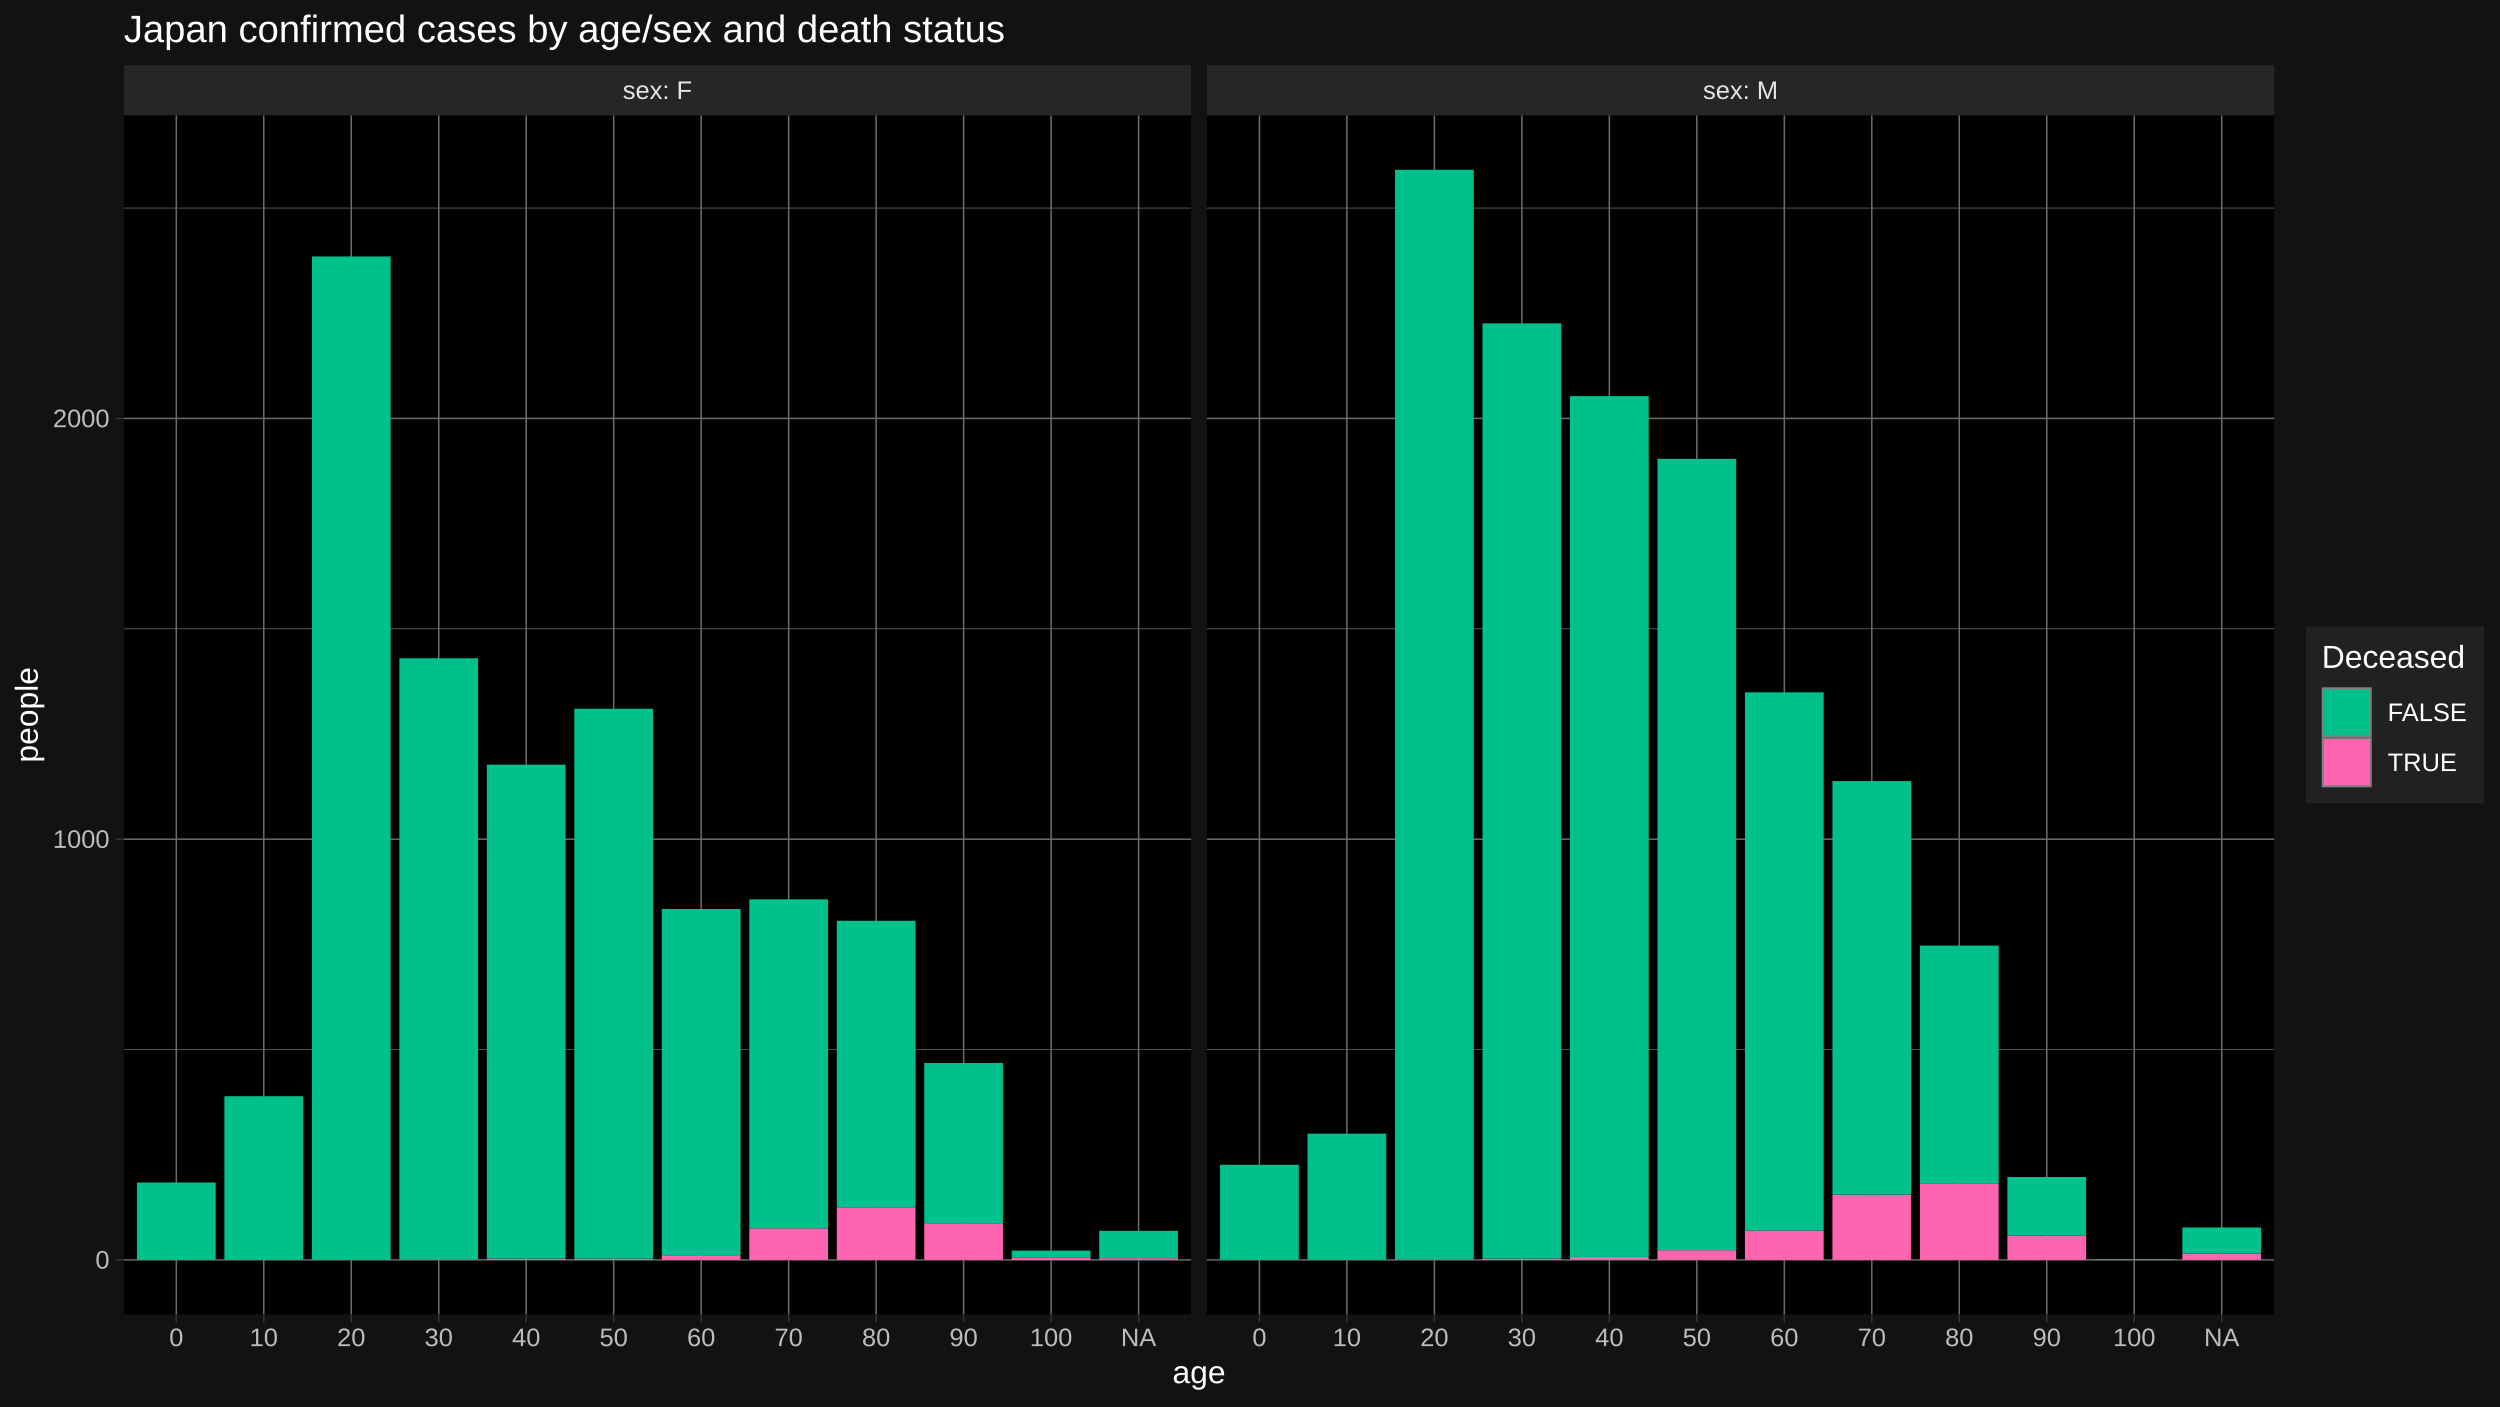
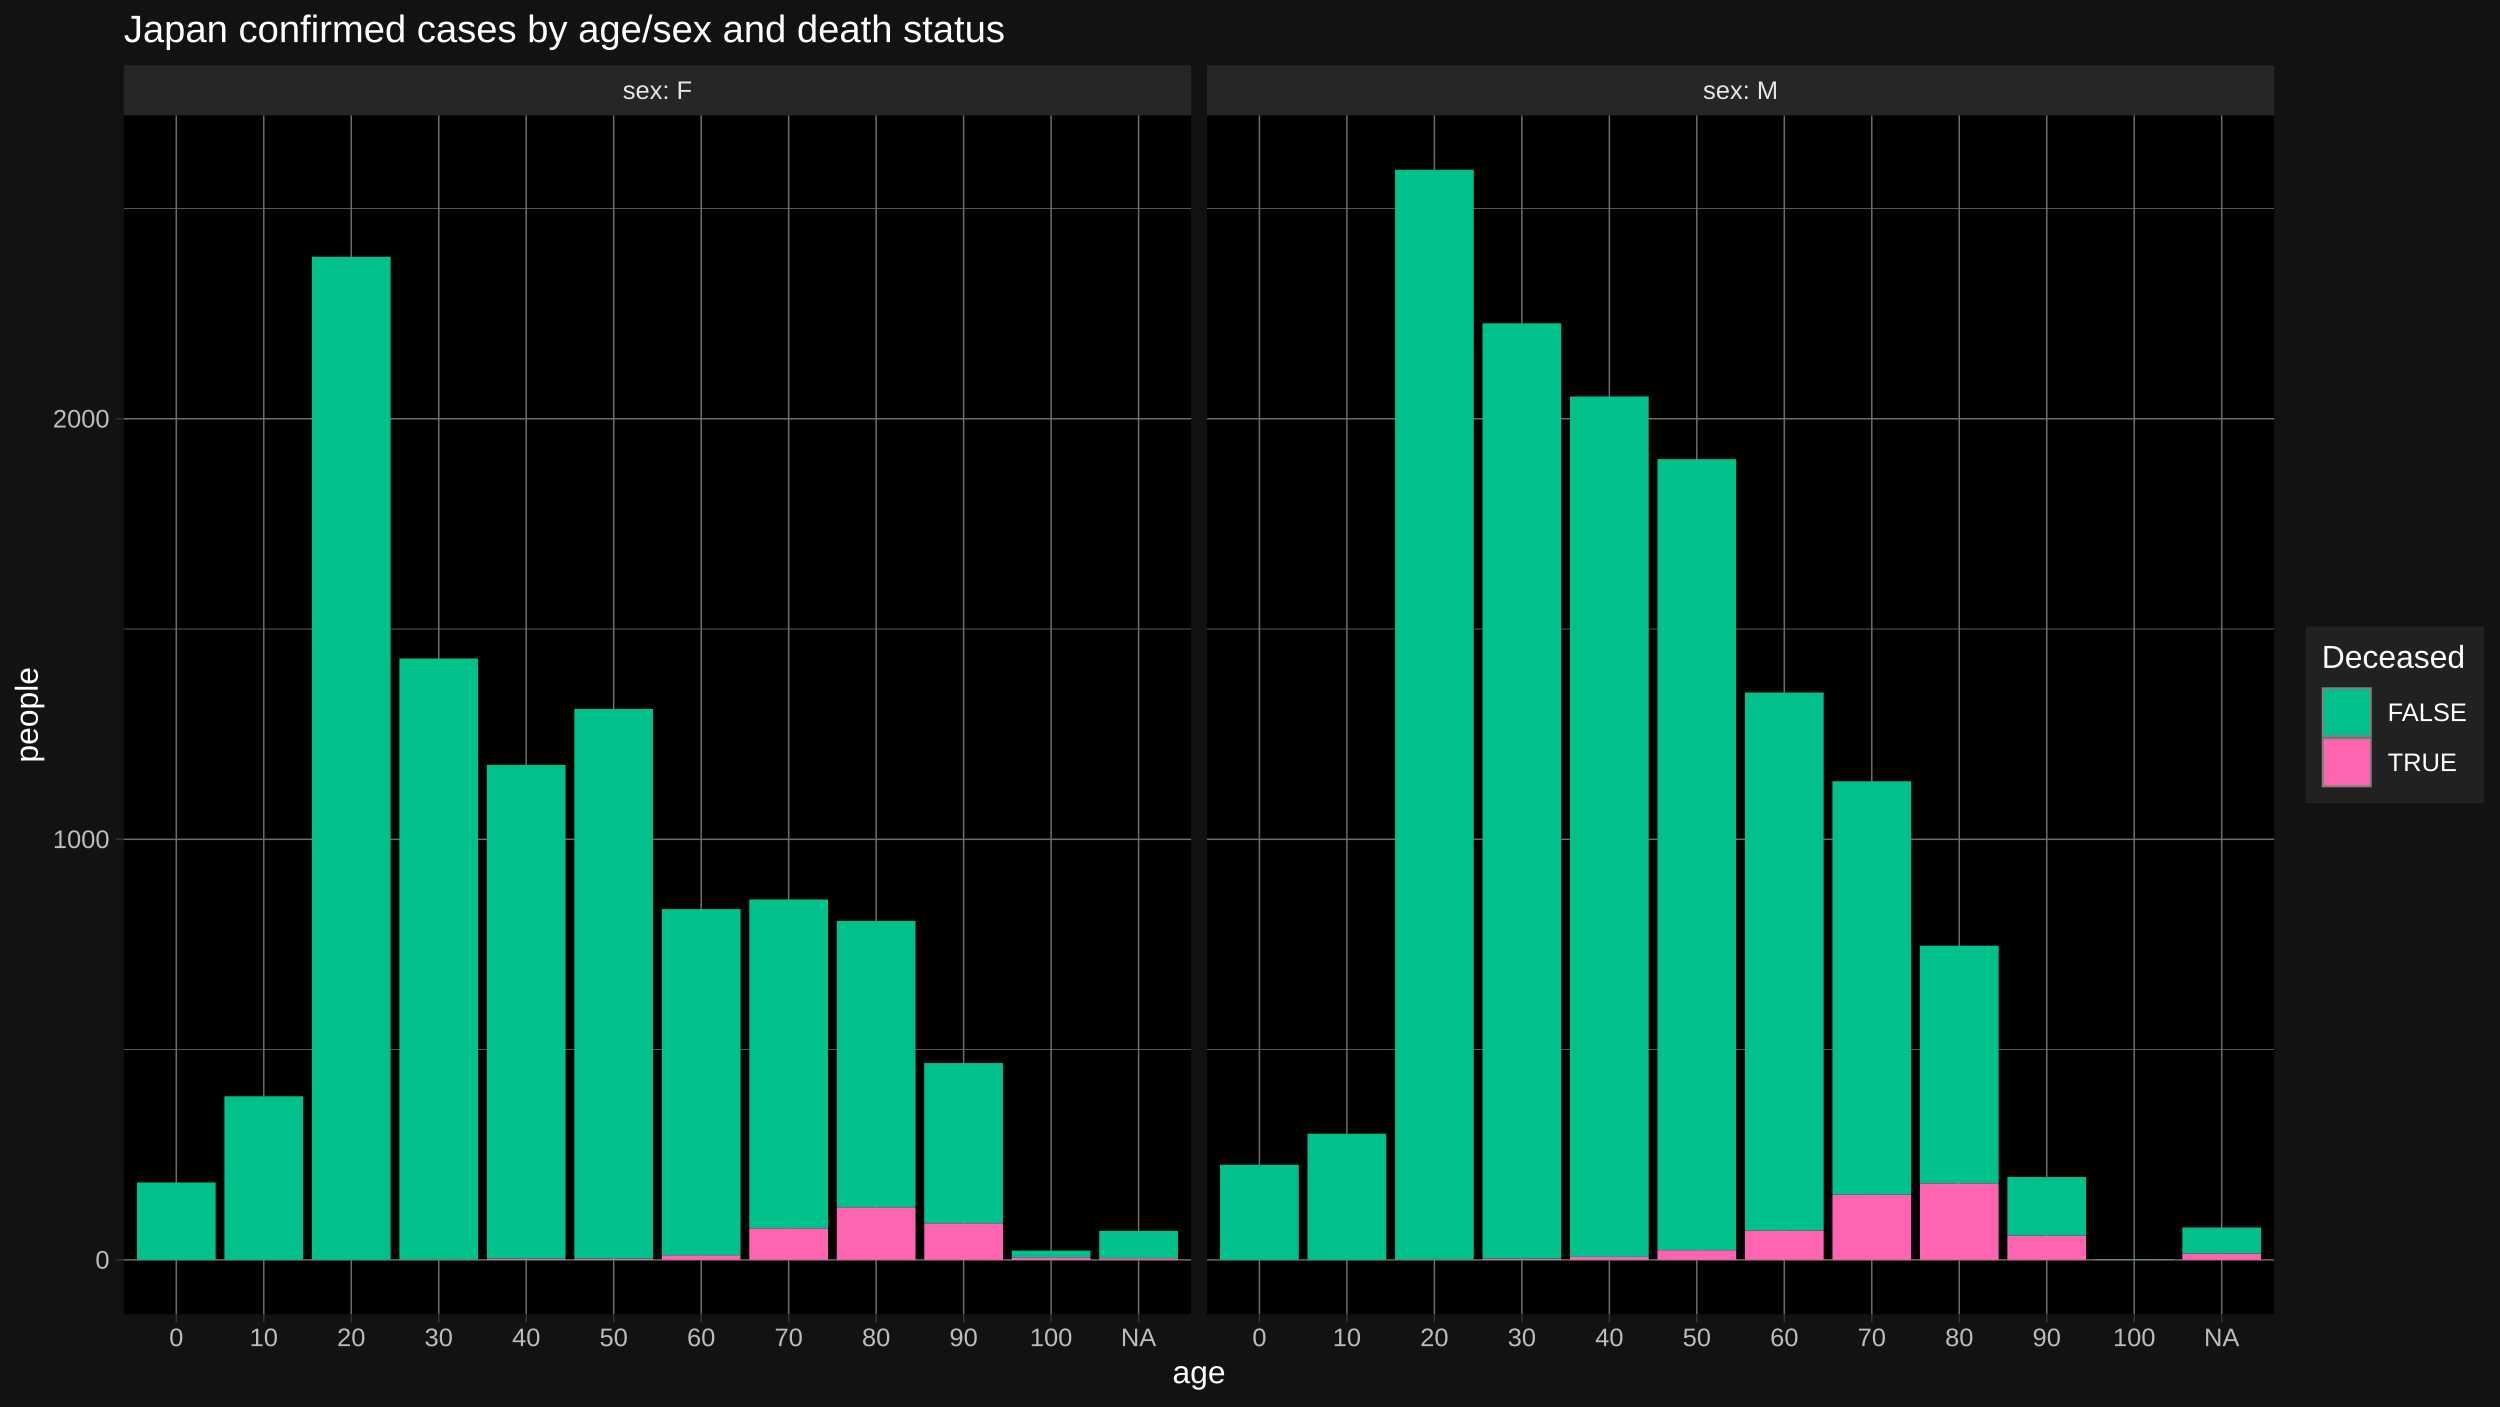
<svg xmlns="http://www.w3.org/2000/svg" viewBox="0 0 864.00 486.00">
  <defs>
    <style type="text/css">
    line, polyline, polygon, path, rect, circle {
      fill: none;
      stroke: #000000;
      stroke-linecap: round;
      stroke-linejoin: round;
      stroke-miterlimit: 10.00;
    }
  </style>
  </defs>
  <rect width="100%" height="100%" style="stroke: none; fill: #FFFFFF;" />
  <rect x="0.00" y="-0" width="864.00" height="486.00" style="stroke-width: 1.07; stroke: #121212; fill: #121212;" />
  <defs>
    <clipPath id="cpNDIuNzl8NDExLjY0fDQ1NC4yNXwzOS44NA==">
      <rect x="42.79" y="39.84" width="368.85" height="414.40" />
    </clipPath>
  </defs>
  <rect x="42.79" y="39.84" width="368.85" height="414.40" style="stroke-width: 1.07; stroke: none; fill: #000000;" clip-path="url(#cpNDIuNzl8NDExLjY0fDQ1NC4yNXwzOS44NA==)" />
-   <polyline points="42.79,362.71 411.64,362.71 " style="stroke-width: 0.27; stroke: #6B6B6B; stroke-linecap: butt;" clip-path="url(#cpNDIuNzl8NDExLjY0fDQ1NC4yNXwzOS44NA==)" />
-   <polyline points="42.79,217.31 411.64,217.31 " style="stroke-width: 0.27; stroke: #6B6B6B; stroke-linecap: butt;" clip-path="url(#cpNDIuNzl8NDExLjY0fDQ1NC4yNXwzOS44NA==)" />
-   <polyline points="42.79,71.91 411.64,71.91 " style="stroke-width: 0.27; stroke: #6B6B6B; stroke-linecap: butt;" clip-path="url(#cpNDIuNzl8NDExLjY0fDQ1NC4yNXwzOS44NA==)" />
+   <polyline points="42.79,362.74 411.64,362.74 " style="stroke-width: 0.27; stroke: #6B6B6B; stroke-linecap: butt;" clip-path="url(#cpNDIuNzl8NDExLjY0fDQ1NC4yNXwzOS44NA==)" />
+   <polyline points="42.79,217.39 411.64,217.39 " style="stroke-width: 0.27; stroke: #6B6B6B; stroke-linecap: butt;" clip-path="url(#cpNDIuNzl8NDExLjY0fDQ1NC4yNXwzOS44NA==)" />
+   <polyline points="42.79,72.05 411.64,72.05 " style="stroke-width: 0.27; stroke: #6B6B6B; stroke-linecap: butt;" clip-path="url(#cpNDIuNzl8NDExLjY0fDQ1NC4yNXwzOS44NA==)" />
  <polyline points="42.79,435.41 411.64,435.41 " style="stroke-width: 0.53; stroke: #6B6B6B; stroke-linecap: butt;" clip-path="url(#cpNDIuNzl8NDExLjY0fDQ1NC4yNXwzOS44NA==)" />
-   <polyline points="42.79,290.01 411.64,290.01 " style="stroke-width: 0.53; stroke: #6B6B6B; stroke-linecap: butt;" clip-path="url(#cpNDIuNzl8NDExLjY0fDQ1NC4yNXwzOS44NA==)" />
-   <polyline points="42.79,144.61 411.64,144.61 " style="stroke-width: 0.53; stroke: #6B6B6B; stroke-linecap: butt;" clip-path="url(#cpNDIuNzl8NDExLjY0fDQ1NC4yNXwzOS44NA==)" />
+   <polyline points="42.79,290.07 411.64,290.07 " style="stroke-width: 0.53; stroke: #6B6B6B; stroke-linecap: butt;" clip-path="url(#cpNDIuNzl8NDExLjY0fDQ1NC4yNXwzOS44NA==)" />
+   <polyline points="42.79,144.72 411.64,144.72 " style="stroke-width: 0.53; stroke: #6B6B6B; stroke-linecap: butt;" clip-path="url(#cpNDIuNzl8NDExLjY0fDQ1NC4yNXwzOS44NA==)" />
  <polyline points="60.93,454.25 60.93,39.84 " style="stroke-width: 0.53; stroke: #6B6B6B; stroke-linecap: butt;" clip-path="url(#cpNDIuNzl8NDExLjY0fDQ1NC4yNXwzOS44NA==)" />
  <polyline points="91.16,454.25 91.16,39.84 " style="stroke-width: 0.53; stroke: #6B6B6B; stroke-linecap: butt;" clip-path="url(#cpNDIuNzl8NDExLjY0fDQ1NC4yNXwzOS44NA==)" />
  <polyline points="121.39,454.25 121.39,39.84 " style="stroke-width: 0.53; stroke: #6B6B6B; stroke-linecap: butt;" clip-path="url(#cpNDIuNzl8NDExLjY0fDQ1NC4yNXwzOS44NA==)" />
  <polyline points="151.63,454.25 151.63,39.84 " style="stroke-width: 0.53; stroke: #6B6B6B; stroke-linecap: butt;" clip-path="url(#cpNDIuNzl8NDExLjY0fDQ1NC4yNXwzOS44NA==)" />
  <polyline points="181.86,454.25 181.86,39.84 " style="stroke-width: 0.53; stroke: #6B6B6B; stroke-linecap: butt;" clip-path="url(#cpNDIuNzl8NDExLjY0fDQ1NC4yNXwzOS44NA==)" />
  <polyline points="212.09,454.25 212.09,39.84 " style="stroke-width: 0.53; stroke: #6B6B6B; stroke-linecap: butt;" clip-path="url(#cpNDIuNzl8NDExLjY0fDQ1NC4yNXwzOS44NA==)" />
  <polyline points="242.33,454.25 242.33,39.84 " style="stroke-width: 0.53; stroke: #6B6B6B; stroke-linecap: butt;" clip-path="url(#cpNDIuNzl8NDExLjY0fDQ1NC4yNXwzOS44NA==)" />
  <polyline points="272.56,454.25 272.56,39.84 " style="stroke-width: 0.53; stroke: #6B6B6B; stroke-linecap: butt;" clip-path="url(#cpNDIuNzl8NDExLjY0fDQ1NC4yNXwzOS44NA==)" />
  <polyline points="302.79,454.25 302.79,39.84 " style="stroke-width: 0.53; stroke: #6B6B6B; stroke-linecap: butt;" clip-path="url(#cpNDIuNzl8NDExLjY0fDQ1NC4yNXwzOS44NA==)" />
  <polyline points="333.03,454.25 333.03,39.84 " style="stroke-width: 0.53; stroke: #6B6B6B; stroke-linecap: butt;" clip-path="url(#cpNDIuNzl8NDExLjY0fDQ1NC4yNXwzOS44NA==)" />
  <polyline points="363.26,454.25 363.26,39.84 " style="stroke-width: 0.53; stroke: #6B6B6B; stroke-linecap: butt;" clip-path="url(#cpNDIuNzl8NDExLjY0fDQ1NC4yNXwzOS44NA==)" />
  <polyline points="393.50,454.25 393.50,39.84 " style="stroke-width: 0.53; stroke: #6B6B6B; stroke-linecap: butt;" clip-path="url(#cpNDIuNzl8NDExLjY0fDQ1NC4yNXwzOS44NA==)" />
-   <rect x="47.32" y="408.66" width="27.21" height="26.75" style="stroke-width: 1.07; stroke: none; stroke-linecap: butt; fill: #00C08B;" clip-path="url(#cpNDIuNzl8NDExLjY0fDQ1NC4yNXwzOS44NA==)" />
-   <rect x="77.55" y="378.85" width="27.21" height="56.56" style="stroke-width: 1.07; stroke: none; stroke-linecap: butt; fill: #00C08B;" clip-path="url(#cpNDIuNzl8NDExLjY0fDQ1NC4yNXwzOS44NA==)" />
-   <rect x="107.79" y="88.63" width="27.21" height="346.78" style="stroke-width: 1.07; stroke: none; stroke-linecap: butt; fill: #00C08B;" clip-path="url(#cpNDIuNzl8NDExLjY0fDQ1NC4yNXwzOS44NA==)" />
+   <rect x="47.32" y="408.67" width="27.21" height="26.74" style="stroke-width: 1.07; stroke: none; stroke-linecap: butt; fill: #00C08B;" clip-path="url(#cpNDIuNzl8NDExLjY0fDQ1NC4yNXwzOS44NA==)" />
+   <rect x="77.55" y="378.87" width="27.21" height="56.54" style="stroke-width: 1.07; stroke: none; stroke-linecap: butt; fill: #00C08B;" clip-path="url(#cpNDIuNzl8NDExLjY0fDQ1NC4yNXwzOS44NA==)" />
+   <rect x="107.79" y="88.76" width="27.21" height="346.65" style="stroke-width: 1.07; stroke: none; stroke-linecap: butt; fill: #00C08B;" clip-path="url(#cpNDIuNzl8NDExLjY0fDQ1NC4yNXwzOS44NA==)" />
  <rect x="138.02" y="435.26" width="27.21" height="0.15" style="stroke-width: 1.07; stroke: none; stroke-linecap: butt; fill: #FF64B0;" clip-path="url(#cpNDIuNzl8NDExLjY0fDQ1NC4yNXwzOS44NA==)" />
-   <rect x="138.02" y="227.49" width="27.21" height="207.78" style="stroke-width: 1.07; stroke: none; stroke-linecap: butt; fill: #00C08B;" clip-path="url(#cpNDIuNzl8NDExLjY0fDQ1NC4yNXwzOS44NA==)" />
+   <rect x="138.02" y="227.57" width="27.21" height="207.70" style="stroke-width: 1.07; stroke: none; stroke-linecap: butt; fill: #00C08B;" clip-path="url(#cpNDIuNzl8NDExLjY0fDQ1NC4yNXwzOS44NA==)" />
  <rect x="168.25" y="434.97" width="27.21" height="0.44" style="stroke-width: 1.07; stroke: none; stroke-linecap: butt; fill: #FF64B0;" clip-path="url(#cpNDIuNzl8NDExLjY0fDQ1NC4yNXwzOS44NA==)" />
-   <rect x="168.25" y="264.27" width="27.21" height="170.70" style="stroke-width: 1.07; stroke: none; stroke-linecap: butt; fill: #00C08B;" clip-path="url(#cpNDIuNzl8NDExLjY0fDQ1NC4yNXwzOS44NA==)" />
+   <rect x="168.25" y="264.34" width="27.21" height="170.63" style="stroke-width: 1.07; stroke: none; stroke-linecap: butt; fill: #00C08B;" clip-path="url(#cpNDIuNzl8NDExLjY0fDQ1NC4yNXwzOS44NA==)" />
  <rect x="198.49" y="434.97" width="27.21" height="0.44" style="stroke-width: 1.07; stroke: none; stroke-linecap: butt; fill: #FF64B0;" clip-path="url(#cpNDIuNzl8NDExLjY0fDQ1NC4yNXwzOS44NA==)" />
-   <rect x="198.49" y="244.94" width="27.21" height="190.04" style="stroke-width: 1.07; stroke: none; stroke-linecap: butt; fill: #00C08B;" clip-path="url(#cpNDIuNzl8NDExLjY0fDQ1NC4yNXwzOS44NA==)" />
+   <rect x="198.49" y="245.01" width="27.21" height="189.96" style="stroke-width: 1.07; stroke: none; stroke-linecap: butt; fill: #00C08B;" clip-path="url(#cpNDIuNzl8NDExLjY0fDQ1NC4yNXwzOS44NA==)" />
  <rect x="228.72" y="433.81" width="27.21" height="1.60" style="stroke-width: 1.07; stroke: none; stroke-linecap: butt; fill: #FF64B0;" clip-path="url(#cpNDIuNzl8NDExLjY0fDQ1NC4yNXwzOS44NA==)" />
-   <rect x="228.72" y="314.15" width="27.21" height="119.66" style="stroke-width: 1.07; stroke: none; stroke-linecap: butt; fill: #00C08B;" clip-path="url(#cpNDIuNzl8NDExLjY0fDQ1NC4yNXwzOS44NA==)" />
+   <rect x="228.72" y="314.19" width="27.21" height="119.62" style="stroke-width: 1.07; stroke: none; stroke-linecap: butt; fill: #00C08B;" clip-path="url(#cpNDIuNzl8NDExLjY0fDQ1NC4yNXwzOS44NA==)" />
  <rect x="258.96" y="424.51" width="27.21" height="10.90" style="stroke-width: 1.07; stroke: none; stroke-linecap: butt; fill: #FF64B0;" clip-path="url(#cpNDIuNzl8NDExLjY0fDQ1NC4yNXwzOS44NA==)" />
-   <rect x="258.96" y="310.80" width="27.21" height="113.70" style="stroke-width: 1.07; stroke: none; stroke-linecap: butt; fill: #00C08B;" clip-path="url(#cpNDIuNzl8NDExLjY0fDQ1NC4yNXwzOS44NA==)" />
+   <rect x="258.96" y="310.85" width="27.21" height="113.66" style="stroke-width: 1.07; stroke: none; stroke-linecap: butt; fill: #00C08B;" clip-path="url(#cpNDIuNzl8NDExLjY0fDQ1NC4yNXwzOS44NA==)" />
  <rect x="289.19" y="417.24" width="27.21" height="18.17" style="stroke-width: 1.07; stroke: none; stroke-linecap: butt; fill: #FF64B0;" clip-path="url(#cpNDIuNzl8NDExLjY0fDQ1NC4yNXwzOS44NA==)" />
-   <rect x="289.19" y="318.22" width="27.21" height="99.02" style="stroke-width: 1.07; stroke: none; stroke-linecap: butt; fill: #00C08B;" clip-path="url(#cpNDIuNzl8NDExLjY0fDQ1NC4yNXwzOS44NA==)" />
-   <rect x="319.42" y="422.76" width="27.21" height="12.65" style="stroke-width: 1.07; stroke: none; stroke-linecap: butt; fill: #FF64B0;" clip-path="url(#cpNDIuNzl8NDExLjY0fDQ1NC4yNXwzOS44NA==)" />
-   <rect x="319.42" y="367.36" width="27.21" height="55.40" style="stroke-width: 1.07; stroke: none; stroke-linecap: butt; fill: #00C08B;" clip-path="url(#cpNDIuNzl8NDExLjY0fDQ1NC4yNXwzOS44NA==)" />
+   <rect x="289.19" y="318.26" width="27.21" height="98.98" style="stroke-width: 1.07; stroke: none; stroke-linecap: butt; fill: #00C08B;" clip-path="url(#cpNDIuNzl8NDExLjY0fDQ1NC4yNXwzOS44NA==)" />
+   <rect x="319.42" y="422.77" width="27.21" height="12.64" style="stroke-width: 1.07; stroke: none; stroke-linecap: butt; fill: #FF64B0;" clip-path="url(#cpNDIuNzl8NDExLjY0fDQ1NC4yNXwzOS44NA==)" />
+   <rect x="319.42" y="367.39" width="27.21" height="55.38" style="stroke-width: 1.07; stroke: none; stroke-linecap: butt; fill: #00C08B;" clip-path="url(#cpNDIuNzl8NDExLjY0fDQ1NC4yNXwzOS44NA==)" />
  <rect x="349.66" y="434.54" width="27.21" height="0.87" style="stroke-width: 1.07; stroke: none; stroke-linecap: butt; fill: #FF64B0;" clip-path="url(#cpNDIuNzl8NDExLjY0fDQ1NC4yNXwzOS44NA==)" />
  <rect x="349.66" y="432.21" width="27.21" height="2.33" style="stroke-width: 1.07; stroke: none; stroke-linecap: butt; fill: #00C08B;" clip-path="url(#cpNDIuNzl8NDExLjY0fDQ1NC4yNXwzOS44NA==)" />
  <rect x="379.89" y="434.83" width="27.21" height="0.58" style="stroke-width: 1.07; stroke: none; stroke-linecap: butt; fill: #FF64B0;" clip-path="url(#cpNDIuNzl8NDExLjY0fDQ1NC4yNXwzOS44NA==)" />
  <rect x="379.89" y="425.38" width="27.21" height="9.45" style="stroke-width: 1.07; stroke: none; stroke-linecap: butt; fill: #00C08B;" clip-path="url(#cpNDIuNzl8NDExLjY0fDQ1NC4yNXwzOS44NA==)" />
  <defs>
    <clipPath id="cpMC4wMHw4NjQuMDB8NDg2LjAwfDAuMDA=">
      <rect x="0.00" y="0.00" width="864.00" height="486.00" />
    </clipPath>
  </defs>
  <defs>
    <clipPath id="cpNDE3LjExfDc4NS45N3w0NTQuMjV8MzkuODQ=">
      <rect x="417.11" y="39.84" width="368.85" height="414.40" />
    </clipPath>
  </defs>
  <rect x="417.11" y="39.84" width="368.85" height="414.40" style="stroke-width: 1.07; stroke: none; fill: #000000;" clip-path="url(#cpNDE3LjExfDc4NS45N3w0NTQuMjV8MzkuODQ=)" />
-   <polyline points="417.11,362.71 785.97,362.71 " style="stroke-width: 0.27; stroke: #6B6B6B; stroke-linecap: butt;" clip-path="url(#cpNDE3LjExfDc4NS45N3w0NTQuMjV8MzkuODQ=)" />
-   <polyline points="417.11,217.31 785.97,217.31 " style="stroke-width: 0.27; stroke: #6B6B6B; stroke-linecap: butt;" clip-path="url(#cpNDE3LjExfDc4NS45N3w0NTQuMjV8MzkuODQ=)" />
-   <polyline points="417.11,71.91 785.97,71.91 " style="stroke-width: 0.27; stroke: #6B6B6B; stroke-linecap: butt;" clip-path="url(#cpNDE3LjExfDc4NS45N3w0NTQuMjV8MzkuODQ=)" />
+   <polyline points="417.11,362.74 785.97,362.74 " style="stroke-width: 0.27; stroke: #6B6B6B; stroke-linecap: butt;" clip-path="url(#cpNDE3LjExfDc4NS45N3w0NTQuMjV8MzkuODQ=)" />
+   <polyline points="417.11,217.39 785.97,217.39 " style="stroke-width: 0.27; stroke: #6B6B6B; stroke-linecap: butt;" clip-path="url(#cpNDE3LjExfDc4NS45N3w0NTQuMjV8MzkuODQ=)" />
+   <polyline points="417.11,72.05 785.97,72.05 " style="stroke-width: 0.27; stroke: #6B6B6B; stroke-linecap: butt;" clip-path="url(#cpNDE3LjExfDc4NS45N3w0NTQuMjV8MzkuODQ=)" />
  <polyline points="417.11,435.41 785.97,435.41 " style="stroke-width: 0.53; stroke: #6B6B6B; stroke-linecap: butt;" clip-path="url(#cpNDE3LjExfDc4NS45N3w0NTQuMjV8MzkuODQ=)" />
-   <polyline points="417.11,290.01 785.97,290.01 " style="stroke-width: 0.53; stroke: #6B6B6B; stroke-linecap: butt;" clip-path="url(#cpNDE3LjExfDc4NS45N3w0NTQuMjV8MzkuODQ=)" />
-   <polyline points="417.11,144.61 785.97,144.61 " style="stroke-width: 0.53; stroke: #6B6B6B; stroke-linecap: butt;" clip-path="url(#cpNDE3LjExfDc4NS45N3w0NTQuMjV8MzkuODQ=)" />
+   <polyline points="417.11,290.07 785.97,290.07 " style="stroke-width: 0.53; stroke: #6B6B6B; stroke-linecap: butt;" clip-path="url(#cpNDE3LjExfDc4NS45N3w0NTQuMjV8MzkuODQ=)" />
+   <polyline points="417.11,144.72 785.97,144.72 " style="stroke-width: 0.53; stroke: #6B6B6B; stroke-linecap: butt;" clip-path="url(#cpNDE3LjExfDc4NS45N3w0NTQuMjV8MzkuODQ=)" />
  <polyline points="435.26,454.25 435.26,39.84 " style="stroke-width: 0.53; stroke: #6B6B6B; stroke-linecap: butt;" clip-path="url(#cpNDE3LjExfDc4NS45N3w0NTQuMjV8MzkuODQ=)" />
  <polyline points="465.49,454.25 465.49,39.84 " style="stroke-width: 0.53; stroke: #6B6B6B; stroke-linecap: butt;" clip-path="url(#cpNDE3LjExfDc4NS45N3w0NTQuMjV8MzkuODQ=)" />
  <polyline points="495.72,454.25 495.72,39.84 " style="stroke-width: 0.53; stroke: #6B6B6B; stroke-linecap: butt;" clip-path="url(#cpNDE3LjExfDc4NS45N3w0NTQuMjV8MzkuODQ=)" />
  <polyline points="525.96,454.25 525.96,39.84 " style="stroke-width: 0.53; stroke: #6B6B6B; stroke-linecap: butt;" clip-path="url(#cpNDE3LjExfDc4NS45N3w0NTQuMjV8MzkuODQ=)" />
  <polyline points="556.19,454.25 556.19,39.84 " style="stroke-width: 0.53; stroke: #6B6B6B; stroke-linecap: butt;" clip-path="url(#cpNDE3LjExfDc4NS45N3w0NTQuMjV8MzkuODQ=)" />
  <polyline points="586.42,454.25 586.42,39.84 " style="stroke-width: 0.53; stroke: #6B6B6B; stroke-linecap: butt;" clip-path="url(#cpNDE3LjExfDc4NS45N3w0NTQuMjV8MzkuODQ=)" />
  <polyline points="616.66,454.25 616.66,39.84 " style="stroke-width: 0.53; stroke: #6B6B6B; stroke-linecap: butt;" clip-path="url(#cpNDE3LjExfDc4NS45N3w0NTQuMjV8MzkuODQ=)" />
  <polyline points="646.89,454.25 646.89,39.84 " style="stroke-width: 0.53; stroke: #6B6B6B; stroke-linecap: butt;" clip-path="url(#cpNDE3LjExfDc4NS45N3w0NTQuMjV8MzkuODQ=)" />
  <polyline points="677.12,454.25 677.12,39.84 " style="stroke-width: 0.53; stroke: #6B6B6B; stroke-linecap: butt;" clip-path="url(#cpNDE3LjExfDc4NS45N3w0NTQuMjV8MzkuODQ=)" />
  <polyline points="707.36,454.25 707.36,39.84 " style="stroke-width: 0.53; stroke: #6B6B6B; stroke-linecap: butt;" clip-path="url(#cpNDE3LjExfDc4NS45N3w0NTQuMjV8MzkuODQ=)" />
  <polyline points="737.59,454.25 737.59,39.84 " style="stroke-width: 0.53; stroke: #6B6B6B; stroke-linecap: butt;" clip-path="url(#cpNDE3LjExfDc4NS45N3w0NTQuMjV8MzkuODQ=)" />
  <polyline points="767.82,454.25 767.82,39.84 " style="stroke-width: 0.53; stroke: #6B6B6B; stroke-linecap: butt;" clip-path="url(#cpNDE3LjExfDc4NS45N3w0NTQuMjV8MzkuODQ=)" />
-   <rect x="421.65" y="402.55" width="27.21" height="32.86" style="stroke-width: 1.07; stroke: none; stroke-linecap: butt; fill: #00C08B;" clip-path="url(#cpNDE3LjExfDc4NS45N3w0NTQuMjV8MzkuODQ=)" />
-   <rect x="451.88" y="391.79" width="27.21" height="43.62" style="stroke-width: 1.07; stroke: none; stroke-linecap: butt; fill: #00C08B;" clip-path="url(#cpNDE3LjExfDc4NS45N3w0NTQuMjV8MzkuODQ=)" />
+   <rect x="421.65" y="402.56" width="27.21" height="32.85" style="stroke-width: 1.07; stroke: none; stroke-linecap: butt; fill: #00C08B;" clip-path="url(#cpNDE3LjExfDc4NS45N3w0NTQuMjV8MzkuODQ=)" />
+   <rect x="451.88" y="391.81" width="27.21" height="43.60" style="stroke-width: 1.07; stroke: none; stroke-linecap: butt; fill: #00C08B;" clip-path="url(#cpNDE3LjExfDc4NS45N3w0NTQuMjV8MzkuODQ=)" />
  <rect x="482.12" y="435.26" width="27.21" height="0.15" style="stroke-width: 1.07; stroke: none; stroke-linecap: butt; fill: #FF64B0;" clip-path="url(#cpNDE3LjExfDc4NS45N3w0NTQuMjV8MzkuODQ=)" />
  <rect x="482.12" y="58.68" width="27.21" height="376.59" style="stroke-width: 1.07; stroke: none; stroke-linecap: butt; fill: #00C08B;" clip-path="url(#cpNDE3LjExfDc4NS45N3w0NTQuMjV8MzkuODQ=)" />
  <rect x="512.35" y="434.97" width="27.21" height="0.44" style="stroke-width: 1.07; stroke: none; stroke-linecap: butt; fill: #FF64B0;" clip-path="url(#cpNDE3LjExfDc4NS45N3w0NTQuMjV8MzkuODQ=)" />
-   <rect x="512.35" y="111.75" width="27.21" height="323.22" style="stroke-width: 1.07; stroke: none; stroke-linecap: butt; fill: #00C08B;" clip-path="url(#cpNDE3LjExfDc4NS45N3w0NTQuMjV8MzkuODQ=)" />
+   <rect x="512.35" y="111.73" width="27.21" height="323.24" style="stroke-width: 1.07; stroke: none; stroke-linecap: butt; fill: #00C08B;" clip-path="url(#cpNDE3LjExfDc4NS45N3w0NTQuMjV8MzkuODQ=)" />
  <rect x="542.58" y="434.39" width="27.21" height="1.02" style="stroke-width: 1.07; stroke: none; stroke-linecap: butt; fill: #FF64B0;" clip-path="url(#cpNDE3LjExfDc4NS45N3w0NTQuMjV8MzkuODQ=)" />
-   <rect x="542.58" y="136.90" width="27.21" height="297.49" style="stroke-width: 1.07; stroke: none; stroke-linecap: butt; fill: #00C08B;" clip-path="url(#cpNDE3LjExfDc4NS45N3w0NTQuMjV8MzkuODQ=)" />
+   <rect x="542.58" y="137.02" width="27.21" height="297.37" style="stroke-width: 1.07; stroke: none; stroke-linecap: butt; fill: #00C08B;" clip-path="url(#cpNDE3LjExfDc4NS45N3w0NTQuMjV8MzkuODQ=)" />
  <rect x="572.82" y="432.07" width="27.21" height="3.34" style="stroke-width: 1.07; stroke: none; stroke-linecap: butt; fill: #FF64B0;" clip-path="url(#cpNDE3LjExfDc4NS45N3w0NTQuMjV8MzkuODQ=)" />
-   <rect x="572.82" y="158.57" width="27.21" height="273.50" style="stroke-width: 1.07; stroke: none; stroke-linecap: butt; fill: #00C08B;" clip-path="url(#cpNDE3LjExfDc4NS45N3w0NTQuMjV8MzkuODQ=)" />
-   <rect x="603.05" y="425.23" width="27.21" height="10.18" style="stroke-width: 1.07; stroke: none; stroke-linecap: butt; fill: #FF64B0;" clip-path="url(#cpNDE3LjExfDc4NS45N3w0NTQuMjV8MzkuODQ=)" />
-   <rect x="603.05" y="239.27" width="27.21" height="185.97" style="stroke-width: 1.07; stroke: none; stroke-linecap: butt; fill: #00C08B;" clip-path="url(#cpNDE3LjExfDc4NS45N3w0NTQuMjV8MzkuODQ=)" />
-   <rect x="633.29" y="412.87" width="27.21" height="22.54" style="stroke-width: 1.07; stroke: none; stroke-linecap: butt; fill: #FF64B0;" clip-path="url(#cpNDE3LjExfDc4NS45N3w0NTQuMjV8MzkuODQ=)" />
-   <rect x="633.29" y="269.94" width="27.21" height="142.93" style="stroke-width: 1.07; stroke: none; stroke-linecap: butt; fill: #00C08B;" clip-path="url(#cpNDE3LjExfDc4NS45N3w0NTQuMjV8MzkuODQ=)" />
-   <rect x="663.52" y="408.95" width="27.21" height="26.46" style="stroke-width: 1.07; stroke: none; stroke-linecap: butt; fill: #FF64B0;" clip-path="url(#cpNDE3LjExfDc4NS45N3w0NTQuMjV8MzkuODQ=)" />
-   <rect x="663.52" y="326.80" width="27.21" height="82.15" style="stroke-width: 1.07; stroke: none; stroke-linecap: butt; fill: #00C08B;" clip-path="url(#cpNDE3LjExfDc4NS45N3w0NTQuMjV8MzkuODQ=)" />
+   <rect x="572.82" y="158.68" width="27.21" height="273.39" style="stroke-width: 1.07; stroke: none; stroke-linecap: butt; fill: #00C08B;" clip-path="url(#cpNDE3LjExfDc4NS45N3w0NTQuMjV8MzkuODQ=)" />
+   <rect x="603.05" y="425.24" width="27.21" height="10.17" style="stroke-width: 1.07; stroke: none; stroke-linecap: butt; fill: #FF64B0;" clip-path="url(#cpNDE3LjExfDc4NS45N3w0NTQuMjV8MzkuODQ=)" />
+   <rect x="603.05" y="239.34" width="27.21" height="185.89" style="stroke-width: 1.07; stroke: none; stroke-linecap: butt; fill: #00C08B;" clip-path="url(#cpNDE3LjExfDc4NS45N3w0NTQuMjV8MzkuODQ=)" />
+   <rect x="633.29" y="412.88" width="27.21" height="22.53" style="stroke-width: 1.07; stroke: none; stroke-linecap: butt; fill: #FF64B0;" clip-path="url(#cpNDE3LjExfDc4NS45N3w0NTQuMjV8MzkuODQ=)" />
+   <rect x="633.29" y="270.01" width="27.21" height="142.87" style="stroke-width: 1.07; stroke: none; stroke-linecap: butt; fill: #00C08B;" clip-path="url(#cpNDE3LjExfDc4NS45N3w0NTQuMjV8MzkuODQ=)" />
+   <rect x="663.52" y="408.96" width="27.21" height="26.45" style="stroke-width: 1.07; stroke: none; stroke-linecap: butt; fill: #FF64B0;" clip-path="url(#cpNDE3LjExfDc4NS45N3w0NTQuMjV8MzkuODQ=)" />
+   <rect x="663.52" y="326.84" width="27.21" height="82.12" style="stroke-width: 1.07; stroke: none; stroke-linecap: butt; fill: #00C08B;" clip-path="url(#cpNDE3LjExfDc4NS45N3w0NTQuMjV8MzkuODQ=)" />
  <rect x="693.75" y="426.98" width="27.21" height="8.43" style="stroke-width: 1.07; stroke: none; stroke-linecap: butt; fill: #FF64B0;" clip-path="url(#cpNDE3LjExfDc4NS45N3w0NTQuMjV8MzkuODQ=)" />
-   <rect x="693.75" y="406.77" width="27.21" height="20.21" style="stroke-width: 1.07; stroke: none; stroke-linecap: butt; fill: #00C08B;" clip-path="url(#cpNDE3LjExfDc4NS45N3w0NTQuMjV8MzkuODQ=)" />
+   <rect x="693.75" y="406.78" width="27.21" height="20.20" style="stroke-width: 1.07; stroke: none; stroke-linecap: butt; fill: #00C08B;" clip-path="url(#cpNDE3LjExfDc4NS45N3w0NTQuMjV8MzkuODQ=)" />
  <rect x="723.99" y="435.26" width="27.21" height="0.15" style="stroke-width: 1.07; stroke: none; stroke-linecap: butt; fill: #FF64B0;" clip-path="url(#cpNDE3LjExfDc4NS45N3w0NTQuMjV8MzkuODQ=)" />
  <rect x="723.99" y="435.12" width="27.21" height="0.15" style="stroke-width: 1.07; stroke: none; stroke-linecap: butt; fill: #00C08B;" clip-path="url(#cpNDE3LjExfDc4NS45N3w0NTQuMjV8MzkuODQ=)" />
  <rect x="754.22" y="433.23" width="27.21" height="2.18" style="stroke-width: 1.07; stroke: none; stroke-linecap: butt; fill: #FF64B0;" clip-path="url(#cpNDE3LjExfDc4NS45N3w0NTQuMjV8MzkuODQ=)" />
-   <rect x="754.22" y="424.21" width="27.21" height="9.01" style="stroke-width: 1.07; stroke: none; stroke-linecap: butt; fill: #00C08B;" clip-path="url(#cpNDE3LjExfDc4NS45N3w0NTQuMjV8MzkuODQ=)" />
+   <rect x="754.22" y="424.22" width="27.21" height="9.01" style="stroke-width: 1.07; stroke: none; stroke-linecap: butt; fill: #00C08B;" clip-path="url(#cpNDE3LjExfDc4NS45N3w0NTQuMjV8MzkuODQ=)" />
  <defs>
    <clipPath id="cpMC4wMHw4NjQuMDB8NDg2LjAwfDAuMDA=">
      <rect x="0.00" y="0.00" width="864.00" height="486.00" />
    </clipPath>
  </defs>
  <defs>
    <clipPath id="cpNDIuNzl8NDExLjY0fDM5Ljg0fDIyLjUz">
      <rect x="42.79" y="22.53" width="368.85" height="17.31" />
    </clipPath>
  </defs>
  <rect x="42.79" y="22.53" width="368.85" height="17.31" style="stroke-width: 1.07; stroke: none; fill: #262626;" clip-path="url(#cpNDIuNzl8NDExLjY0fDM5Ljg0fDIyLjUz)" />
  <g clip-path="url(#cpNDIuNzl8NDExLjY0fDM5Ljg0fDIyLjUz)">
    <text x="215.23" y="34.21" style="font-size: 8.80px; fill: #E5E5E5; font-family: Liberation Sans;" textLength="23.96px" lengthAdjust="spacingAndGlyphs">sex: F</text>
  </g>
  <defs>
    <clipPath id="cpMC4wMHw4NjQuMDB8NDg2LjAwfDAuMDA=">
      <rect x="0.00" y="0.00" width="864.00" height="486.00" />
    </clipPath>
  </defs>
  <defs>
    <clipPath id="cpNDE3LjExfDc4NS45N3wzOS44NHwyMi41Mw==">
      <rect x="417.11" y="22.53" width="368.85" height="17.31" />
    </clipPath>
  </defs>
  <rect x="417.11" y="22.53" width="368.85" height="17.31" style="stroke-width: 1.07; stroke: none; fill: #262626;" clip-path="url(#cpNDE3LjExfDc4NS45N3wzOS44NHwyMi41Mw==)" />
  <g clip-path="url(#cpNDE3LjExfDc4NS45N3wzOS44NHwyMi41Mw==)">
    <text x="588.58" y="34.21" style="font-size: 8.80px; fill: #E5E5E5; font-family: Liberation Sans;" textLength="25.91px" lengthAdjust="spacingAndGlyphs">sex: M</text>
  </g>
  <defs>
    <clipPath id="cpMC4wMHw4NjQuMDB8NDg2LjAwfDAuMDA=">
      <rect x="0.00" y="0.00" width="864.00" height="486.00" />
    </clipPath>
  </defs>
  <polyline points="60.93,456.99 60.93,454.25 " style="stroke-width: 0.53; stroke: #333333; stroke-linecap: butt;" clip-path="url(#cpMC4wMHw4NjQuMDB8NDg2LjAwfDAuMDA=)" />
  <polyline points="91.16,456.99 91.16,454.25 " style="stroke-width: 0.53; stroke: #333333; stroke-linecap: butt;" clip-path="url(#cpMC4wMHw4NjQuMDB8NDg2LjAwfDAuMDA=)" />
  <polyline points="121.39,456.99 121.39,454.25 " style="stroke-width: 0.53; stroke: #333333; stroke-linecap: butt;" clip-path="url(#cpMC4wMHw4NjQuMDB8NDg2LjAwfDAuMDA=)" />
  <polyline points="151.63,456.99 151.63,454.25 " style="stroke-width: 0.53; stroke: #333333; stroke-linecap: butt;" clip-path="url(#cpMC4wMHw4NjQuMDB8NDg2LjAwfDAuMDA=)" />
  <polyline points="181.86,456.99 181.86,454.25 " style="stroke-width: 0.53; stroke: #333333; stroke-linecap: butt;" clip-path="url(#cpMC4wMHw4NjQuMDB8NDg2LjAwfDAuMDA=)" />
  <polyline points="212.09,456.99 212.09,454.25 " style="stroke-width: 0.53; stroke: #333333; stroke-linecap: butt;" clip-path="url(#cpMC4wMHw4NjQuMDB8NDg2LjAwfDAuMDA=)" />
  <polyline points="242.33,456.99 242.33,454.25 " style="stroke-width: 0.53; stroke: #333333; stroke-linecap: butt;" clip-path="url(#cpMC4wMHw4NjQuMDB8NDg2LjAwfDAuMDA=)" />
  <polyline points="272.56,456.99 272.56,454.25 " style="stroke-width: 0.53; stroke: #333333; stroke-linecap: butt;" clip-path="url(#cpMC4wMHw4NjQuMDB8NDg2LjAwfDAuMDA=)" />
  <polyline points="302.79,456.99 302.79,454.25 " style="stroke-width: 0.53; stroke: #333333; stroke-linecap: butt;" clip-path="url(#cpMC4wMHw4NjQuMDB8NDg2LjAwfDAuMDA=)" />
  <polyline points="333.03,456.99 333.03,454.25 " style="stroke-width: 0.53; stroke: #333333; stroke-linecap: butt;" clip-path="url(#cpMC4wMHw4NjQuMDB8NDg2LjAwfDAuMDA=)" />
  <polyline points="363.26,456.99 363.26,454.25 " style="stroke-width: 0.53; stroke: #333333; stroke-linecap: butt;" clip-path="url(#cpMC4wMHw4NjQuMDB8NDg2LjAwfDAuMDA=)" />
  <polyline points="393.50,456.99 393.50,454.25 " style="stroke-width: 0.53; stroke: #333333; stroke-linecap: butt;" clip-path="url(#cpMC4wMHw4NjQuMDB8NDg2LjAwfDAuMDA=)" />
  <g clip-path="url(#cpMC4wMHw4NjQuMDB8NDg2LjAwfDAuMDA=)">
    <text x="58.48" y="465.23" style="font-size: 8.80px; fill: #BCBCBC; font-family: Liberation Sans;" textLength="4.89px" lengthAdjust="spacingAndGlyphs">0</text>
  </g>
  <g clip-path="url(#cpMC4wMHw4NjQuMDB8NDg2LjAwfDAuMDA=)">
    <text x="86.27" y="465.23" style="font-size: 8.80px; fill: #BCBCBC; font-family: Liberation Sans;" textLength="9.79px" lengthAdjust="spacingAndGlyphs">10</text>
  </g>
  <g clip-path="url(#cpMC4wMHw4NjQuMDB8NDg2LjAwfDAuMDA=)">
    <text x="116.50" y="465.23" style="font-size: 8.80px; fill: #BCBCBC; font-family: Liberation Sans;" textLength="9.79px" lengthAdjust="spacingAndGlyphs">20</text>
  </g>
  <g clip-path="url(#cpMC4wMHw4NjQuMDB8NDg2LjAwfDAuMDA=)">
    <text x="146.73" y="465.23" style="font-size: 8.80px; fill: #BCBCBC; font-family: Liberation Sans;" textLength="9.79px" lengthAdjust="spacingAndGlyphs">30</text>
  </g>
  <g clip-path="url(#cpMC4wMHw4NjQuMDB8NDg2LjAwfDAuMDA=)">
    <text x="176.97" y="465.23" style="font-size: 8.80px; fill: #BCBCBC; font-family: Liberation Sans;" textLength="9.79px" lengthAdjust="spacingAndGlyphs">40</text>
  </g>
  <g clip-path="url(#cpMC4wMHw4NjQuMDB8NDg2LjAwfDAuMDA=)">
    <text x="207.20" y="465.23" style="font-size: 8.80px; fill: #BCBCBC; font-family: Liberation Sans;" textLength="9.79px" lengthAdjust="spacingAndGlyphs">50</text>
  </g>
  <g clip-path="url(#cpMC4wMHw4NjQuMDB8NDg2LjAwfDAuMDA=)">
    <text x="237.43" y="465.23" style="font-size: 8.80px; fill: #BCBCBC; font-family: Liberation Sans;" textLength="9.79px" lengthAdjust="spacingAndGlyphs">60</text>
  </g>
  <g clip-path="url(#cpMC4wMHw4NjQuMDB8NDg2LjAwfDAuMDA=)">
    <text x="267.67" y="465.23" style="font-size: 8.80px; fill: #BCBCBC; font-family: Liberation Sans;" textLength="9.79px" lengthAdjust="spacingAndGlyphs">70</text>
  </g>
  <g clip-path="url(#cpMC4wMHw4NjQuMDB8NDg2LjAwfDAuMDA=)">
    <text x="297.90" y="465.23" style="font-size: 8.80px; fill: #BCBCBC; font-family: Liberation Sans;" textLength="9.79px" lengthAdjust="spacingAndGlyphs">80</text>
  </g>
  <g clip-path="url(#cpMC4wMHw4NjQuMDB8NDg2LjAwfDAuMDA=)">
    <text x="328.13" y="465.23" style="font-size: 8.80px; fill: #BCBCBC; font-family: Liberation Sans;" textLength="9.79px" lengthAdjust="spacingAndGlyphs">90</text>
  </g>
  <g clip-path="url(#cpMC4wMHw4NjQuMDB8NDg2LjAwfDAuMDA=)">
    <text x="355.92" y="465.23" style="font-size: 8.80px; fill: #BCBCBC; font-family: Liberation Sans;" textLength="14.68px" lengthAdjust="spacingAndGlyphs">100</text>
  </g>
  <g clip-path="url(#cpMC4wMHw4NjQuMDB8NDg2LjAwfDAuMDA=)">
    <text x="387.38" y="465.23" style="font-size: 8.80px; fill: #BCBCBC; font-family: Liberation Sans;" textLength="12.22px" lengthAdjust="spacingAndGlyphs">NA</text>
  </g>
  <polyline points="435.26,456.99 435.26,454.25 " style="stroke-width: 0.53; stroke: #333333; stroke-linecap: butt;" clip-path="url(#cpMC4wMHw4NjQuMDB8NDg2LjAwfDAuMDA=)" />
  <polyline points="465.49,456.99 465.49,454.25 " style="stroke-width: 0.53; stroke: #333333; stroke-linecap: butt;" clip-path="url(#cpMC4wMHw4NjQuMDB8NDg2LjAwfDAuMDA=)" />
  <polyline points="495.72,456.99 495.72,454.25 " style="stroke-width: 0.53; stroke: #333333; stroke-linecap: butt;" clip-path="url(#cpMC4wMHw4NjQuMDB8NDg2LjAwfDAuMDA=)" />
  <polyline points="525.96,456.99 525.96,454.25 " style="stroke-width: 0.53; stroke: #333333; stroke-linecap: butt;" clip-path="url(#cpMC4wMHw4NjQuMDB8NDg2LjAwfDAuMDA=)" />
  <polyline points="556.19,456.99 556.19,454.25 " style="stroke-width: 0.53; stroke: #333333; stroke-linecap: butt;" clip-path="url(#cpMC4wMHw4NjQuMDB8NDg2LjAwfDAuMDA=)" />
  <polyline points="586.42,456.99 586.42,454.25 " style="stroke-width: 0.53; stroke: #333333; stroke-linecap: butt;" clip-path="url(#cpMC4wMHw4NjQuMDB8NDg2LjAwfDAuMDA=)" />
  <polyline points="616.66,456.99 616.66,454.25 " style="stroke-width: 0.53; stroke: #333333; stroke-linecap: butt;" clip-path="url(#cpMC4wMHw4NjQuMDB8NDg2LjAwfDAuMDA=)" />
  <polyline points="646.89,456.99 646.89,454.25 " style="stroke-width: 0.53; stroke: #333333; stroke-linecap: butt;" clip-path="url(#cpMC4wMHw4NjQuMDB8NDg2LjAwfDAuMDA=)" />
  <polyline points="677.12,456.99 677.12,454.25 " style="stroke-width: 0.53; stroke: #333333; stroke-linecap: butt;" clip-path="url(#cpMC4wMHw4NjQuMDB8NDg2LjAwfDAuMDA=)" />
  <polyline points="707.36,456.99 707.36,454.25 " style="stroke-width: 0.53; stroke: #333333; stroke-linecap: butt;" clip-path="url(#cpMC4wMHw4NjQuMDB8NDg2LjAwfDAuMDA=)" />
  <polyline points="737.59,456.99 737.59,454.25 " style="stroke-width: 0.53; stroke: #333333; stroke-linecap: butt;" clip-path="url(#cpMC4wMHw4NjQuMDB8NDg2LjAwfDAuMDA=)" />
  <polyline points="767.82,456.99 767.82,454.25 " style="stroke-width: 0.53; stroke: #333333; stroke-linecap: butt;" clip-path="url(#cpMC4wMHw4NjQuMDB8NDg2LjAwfDAuMDA=)" />
  <g clip-path="url(#cpMC4wMHw4NjQuMDB8NDg2LjAwfDAuMDA=)">
    <text x="432.81" y="465.23" style="font-size: 8.80px; fill: #BCBCBC; font-family: Liberation Sans;" textLength="4.89px" lengthAdjust="spacingAndGlyphs">0</text>
  </g>
  <g clip-path="url(#cpMC4wMHw4NjQuMDB8NDg2LjAwfDAuMDA=)">
    <text x="460.59" y="465.23" style="font-size: 8.80px; fill: #BCBCBC; font-family: Liberation Sans;" textLength="9.79px" lengthAdjust="spacingAndGlyphs">10</text>
  </g>
  <g clip-path="url(#cpMC4wMHw4NjQuMDB8NDg2LjAwfDAuMDA=)">
    <text x="490.83" y="465.23" style="font-size: 8.80px; fill: #BCBCBC; font-family: Liberation Sans;" textLength="9.79px" lengthAdjust="spacingAndGlyphs">20</text>
  </g>
  <g clip-path="url(#cpMC4wMHw4NjQuMDB8NDg2LjAwfDAuMDA=)">
    <text x="521.06" y="465.23" style="font-size: 8.80px; fill: #BCBCBC; font-family: Liberation Sans;" textLength="9.79px" lengthAdjust="spacingAndGlyphs">30</text>
  </g>
  <g clip-path="url(#cpMC4wMHw4NjQuMDB8NDg2LjAwfDAuMDA=)">
    <text x="551.30" y="465.23" style="font-size: 8.80px; fill: #BCBCBC; font-family: Liberation Sans;" textLength="9.79px" lengthAdjust="spacingAndGlyphs">40</text>
  </g>
  <g clip-path="url(#cpMC4wMHw4NjQuMDB8NDg2LjAwfDAuMDA=)">
    <text x="581.53" y="465.23" style="font-size: 8.80px; fill: #BCBCBC; font-family: Liberation Sans;" textLength="9.79px" lengthAdjust="spacingAndGlyphs">50</text>
  </g>
  <g clip-path="url(#cpMC4wMHw4NjQuMDB8NDg2LjAwfDAuMDA=)">
    <text x="611.76" y="465.23" style="font-size: 8.80px; fill: #BCBCBC; font-family: Liberation Sans;" textLength="9.79px" lengthAdjust="spacingAndGlyphs">60</text>
  </g>
  <g clip-path="url(#cpMC4wMHw4NjQuMDB8NDg2LjAwfDAuMDA=)">
    <text x="642.00" y="465.23" style="font-size: 8.80px; fill: #BCBCBC; font-family: Liberation Sans;" textLength="9.79px" lengthAdjust="spacingAndGlyphs">70</text>
  </g>
  <g clip-path="url(#cpMC4wMHw4NjQuMDB8NDg2LjAwfDAuMDA=)">
    <text x="672.23" y="465.23" style="font-size: 8.80px; fill: #BCBCBC; font-family: Liberation Sans;" textLength="9.79px" lengthAdjust="spacingAndGlyphs">80</text>
  </g>
  <g clip-path="url(#cpMC4wMHw4NjQuMDB8NDg2LjAwfDAuMDA=)">
    <text x="702.46" y="465.23" style="font-size: 8.80px; fill: #BCBCBC; font-family: Liberation Sans;" textLength="9.79px" lengthAdjust="spacingAndGlyphs">90</text>
  </g>
  <g clip-path="url(#cpMC4wMHw4NjQuMDB8NDg2LjAwfDAuMDA=)">
    <text x="730.25" y="465.23" style="font-size: 8.80px; fill: #BCBCBC; font-family: Liberation Sans;" textLength="14.68px" lengthAdjust="spacingAndGlyphs">100</text>
  </g>
  <g clip-path="url(#cpMC4wMHw4NjQuMDB8NDg2LjAwfDAuMDA=)">
    <text x="761.71" y="465.23" style="font-size: 8.80px; fill: #BCBCBC; font-family: Liberation Sans;" textLength="12.22px" lengthAdjust="spacingAndGlyphs">NA</text>
  </g>
  <g clip-path="url(#cpMC4wMHw4NjQuMDB8NDg2LjAwfDAuMDA=)">
    <text x="32.96" y="438.44" style="font-size: 8.80px; fill: #BCBCBC; font-family: Liberation Sans;" textLength="4.89px" lengthAdjust="spacingAndGlyphs">0</text>
  </g>
  <g clip-path="url(#cpMC4wMHw4NjQuMDB8NDg2LjAwfDAuMDA=)">
-     <text x="18.28" y="293.04" style="font-size: 8.80px; fill: #BCBCBC; font-family: Liberation Sans;" textLength="19.58px" lengthAdjust="spacingAndGlyphs">1000</text>
-   </g>
-   <g clip-path="url(#cpMC4wMHw4NjQuMDB8NDg2LjAwfDAuMDA=)">
-     <text x="18.28" y="147.64" style="font-size: 8.80px; fill: #BCBCBC; font-family: Liberation Sans;" textLength="19.58px" lengthAdjust="spacingAndGlyphs">2000</text>
+     <text x="18.28" y="293.09" style="font-size: 8.80px; fill: #BCBCBC; font-family: Liberation Sans;" textLength="19.58px" lengthAdjust="spacingAndGlyphs">1000</text>
+   </g>
+   <g clip-path="url(#cpMC4wMHw4NjQuMDB8NDg2LjAwfDAuMDA=)">
+     <text x="18.28" y="147.75" style="font-size: 8.80px; fill: #BCBCBC; font-family: Liberation Sans;" textLength="19.58px" lengthAdjust="spacingAndGlyphs">2000</text>
  </g>
  <polyline points="40.05,435.41 42.79,435.41 " style="stroke-width: 0.53; stroke: #333333; stroke-linecap: butt;" clip-path="url(#cpMC4wMHw4NjQuMDB8NDg2LjAwfDAuMDA=)" />
-   <polyline points="40.05,290.01 42.79,290.01 " style="stroke-width: 0.53; stroke: #333333; stroke-linecap: butt;" clip-path="url(#cpMC4wMHw4NjQuMDB8NDg2LjAwfDAuMDA=)" />
-   <polyline points="40.05,144.61 42.79,144.61 " style="stroke-width: 0.53; stroke: #333333; stroke-linecap: butt;" clip-path="url(#cpMC4wMHw4NjQuMDB8NDg2LjAwfDAuMDA=)" />
+   <polyline points="40.05,290.07 42.79,290.07 " style="stroke-width: 0.53; stroke: #333333; stroke-linecap: butt;" clip-path="url(#cpMC4wMHw4NjQuMDB8NDg2LjAwfDAuMDA=)" />
+   <polyline points="40.05,144.72 42.79,144.72 " style="stroke-width: 0.53; stroke: #333333; stroke-linecap: butt;" clip-path="url(#cpMC4wMHw4NjQuMDB8NDg2LjAwfDAuMDA=)" />
  <g clip-path="url(#cpMC4wMHw4NjQuMDB8NDg2LjAwfDAuMDA=)">
    <text x="405.20" y="478.03" style="font-size: 11.00px; fill: #FFFFFF; font-family: Liberation Sans;" textLength="18.35px" lengthAdjust="spacingAndGlyphs">age</text>
  </g>
  <g clip-path="url(#cpMC4wMHw4NjQuMDB8NDg2LjAwfDAuMDA=)">
    <text transform="translate(13.05,263.56) rotate(-90)" style="font-size: 11.00px; fill: #FFFFFF; font-family: Liberation Sans;" textLength="33.03px" lengthAdjust="spacingAndGlyphs">people</text>
  </g>
  <rect x="796.92" y="216.52" width="61.60" height="61.06" style="stroke-width: 1.07; stroke: none; fill: #212121;" clip-path="url(#cpMC4wMHw4NjQuMDB8NDg2LjAwfDAuMDA=)" />
  <g clip-path="url(#cpMC4wMHw4NjQuMDB8NDg2LjAwfDAuMDA=)">
    <text x="802.40" y="230.81" style="font-size: 11.00px; fill: #FFFFFF; font-family: Liberation Sans;" textLength="49.53px" lengthAdjust="spacingAndGlyphs">Deceased</text>
  </g>
  <rect x="802.40" y="237.53" width="17.28" height="17.28" style="stroke-width: 1.07; stroke: none; fill: #7F7F7F;" clip-path="url(#cpMC4wMHw4NjQuMDB8NDg2LjAwfDAuMDA=)" />
  <rect x="803.11" y="238.24" width="15.86" height="15.86" style="stroke-width: 1.07; stroke: none; stroke-linejoin: miter; fill: #00C08B;" clip-path="url(#cpMC4wMHw4NjQuMDB8NDg2LjAwfDAuMDA=)" />
  <rect x="802.40" y="254.81" width="17.28" height="17.28" style="stroke-width: 1.07; stroke: none; fill: #7F7F7F;" clip-path="url(#cpMC4wMHw4NjQuMDB8NDg2LjAwfDAuMDA=)" />
  <rect x="803.11" y="255.52" width="15.86" height="15.86" style="stroke-width: 1.07; stroke: none; stroke-linejoin: miter; fill: #FF64B0;" clip-path="url(#cpMC4wMHw4NjQuMDB8NDg2LjAwfDAuMDA=)" />
  <g clip-path="url(#cpMC4wMHw4NjQuMDB8NDg2LjAwfDAuMDA=)">
    <text x="825.16" y="249.20" style="font-size: 8.80px; fill: #FFFFFF; font-family: Liberation Sans;" textLength="27.88px" lengthAdjust="spacingAndGlyphs">FALSE</text>
  </g>
  <g clip-path="url(#cpMC4wMHw4NjQuMDB8NDg2LjAwfDAuMDA=)">
    <text x="825.16" y="266.48" style="font-size: 8.80px; fill: #FFFFFF; font-family: Liberation Sans;" textLength="23.96px" lengthAdjust="spacingAndGlyphs">TRUE</text>
  </g>
  <g clip-path="url(#cpMC4wMHw4NjQuMDB8NDg2LjAwfDAuMDA=)">
    <text x="42.79" y="14.56" style="font-size: 13.20px; fill: #FFFFFF; font-family: Liberation Sans;" textLength="304.52px" lengthAdjust="spacingAndGlyphs">Japan confirmed cases by age/sex and death status</text>
  </g>
</svg>
